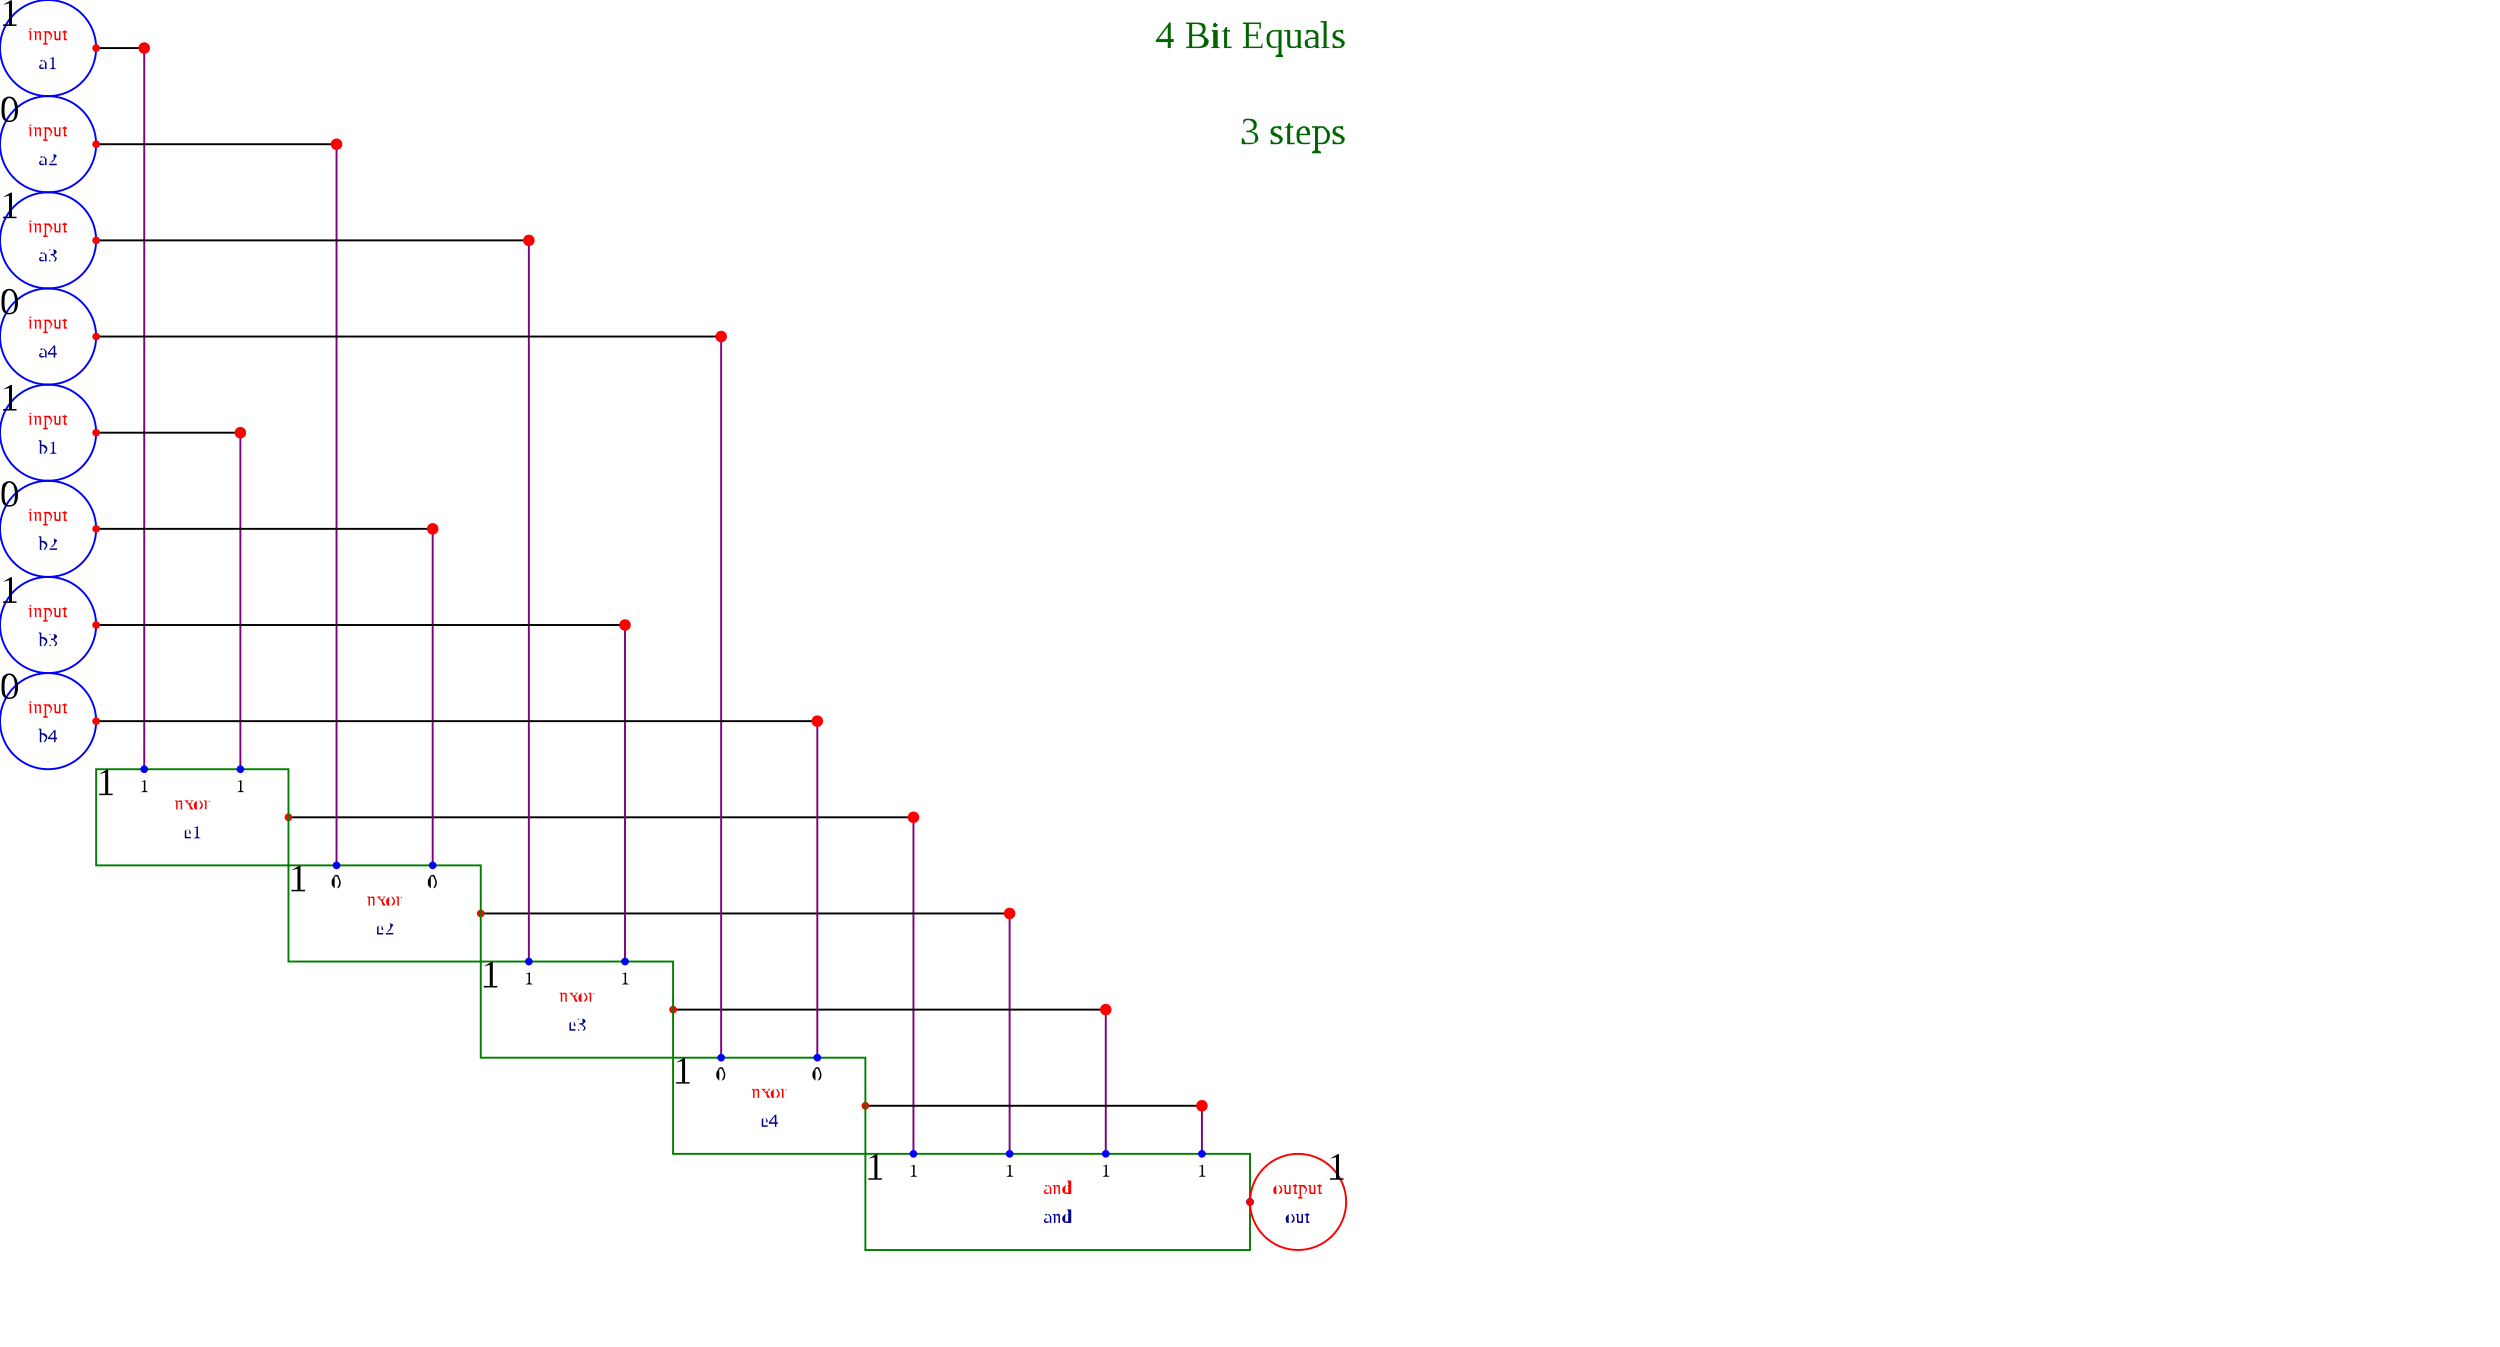
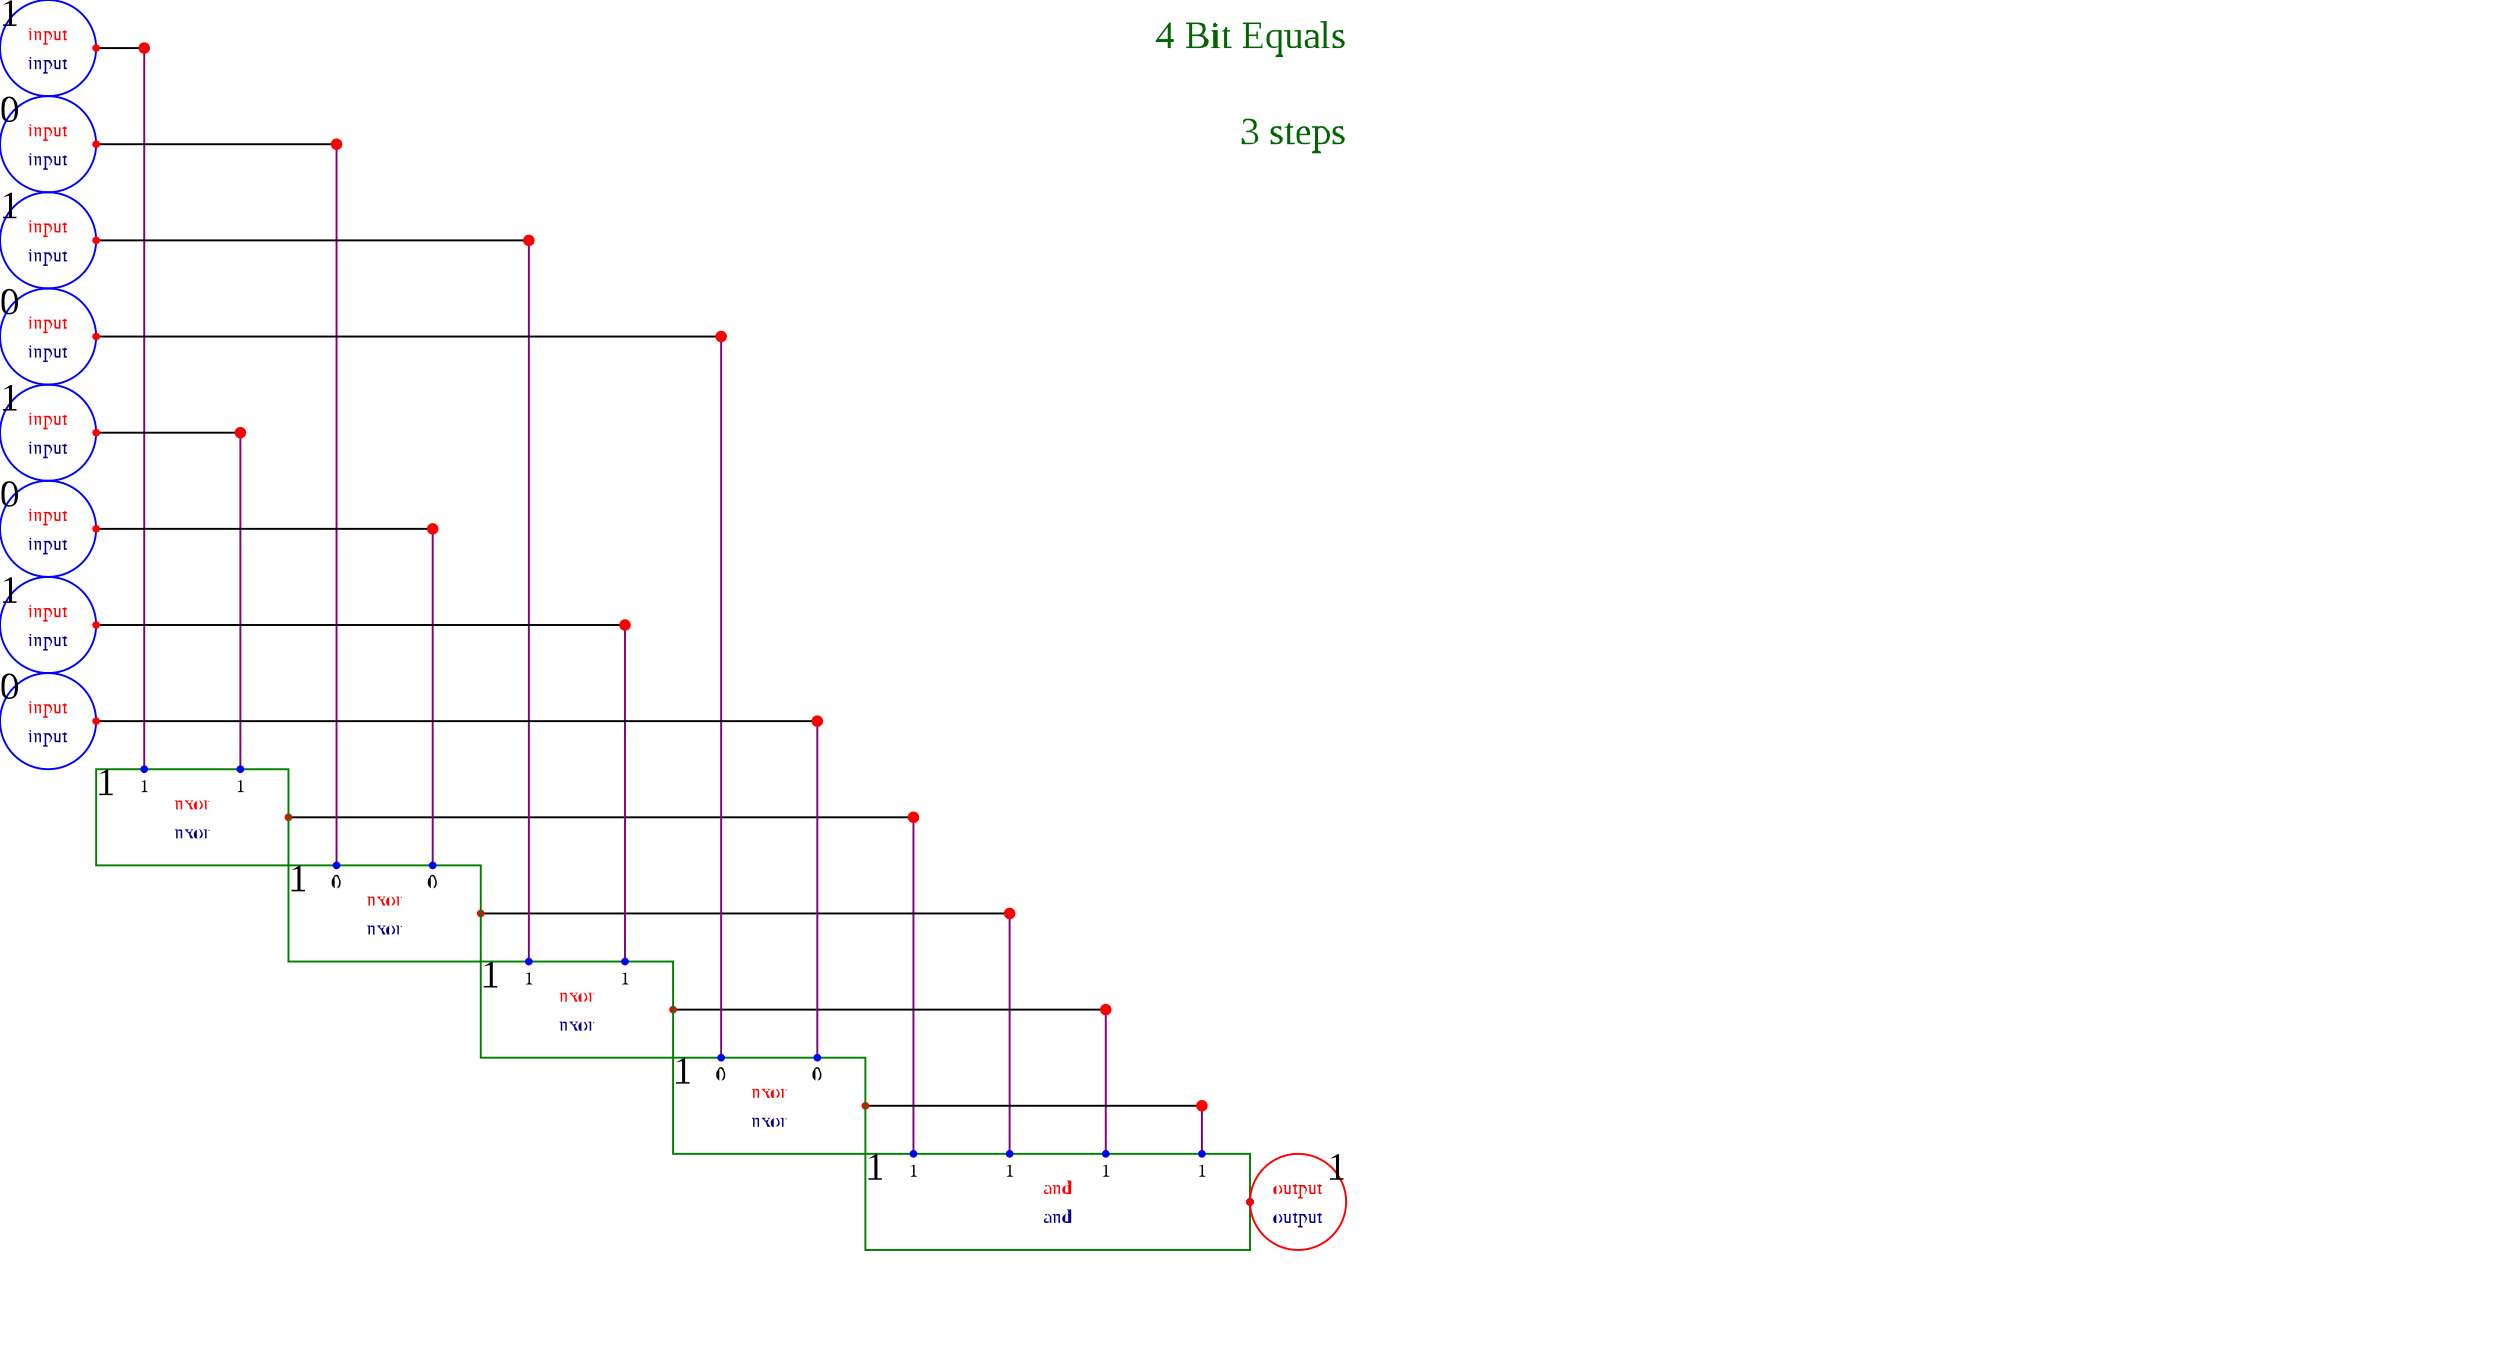
<svg xmlns="http://www.w3.org/2000/svg" height="100%" viewBox="0 0 26 14" width="100%">
  <text fill="darkGreen" font-size="0.4" stroke-width="0.04" text-anchor="end" x="14" y="0.5">4 Bit Equals</text>
  <text fill="darkGreen" font-size="0.4" stroke-width="0.04" text-anchor="end" x="14" y="1.5">3 steps</text>
  <circle cx="0.5" cy="0.5" fill="transparent" font-size="0.2" r="0.5" stroke="blue" stroke-width="0.02" />
  <text dominant-baseline="hanging" fill="black" font-size="0.4" stroke-width="0.04" text-anchor="start" x="0" y="0">1</text>
  <text dominant-baseline="auto" fill="red" font-size="0.2" stroke-width="0.02" text-anchor="middle" x="0.5" y="0.417">input</text>
-   <text dominant-baseline="hanging" fill="darkblue" font-size="0.2" stroke-width="0.02" text-anchor="middle" x="0.5" y="0.583">a1</text>
+   <text dominant-baseline="hanging" fill="darkblue" font-size="0.2" stroke-width="0.02" text-anchor="middle" x="0.5" y="0.583">input</text>
  <circle cx="0.5" cy="1.5" fill="transparent" font-size="0.2" r="0.5" stroke="blue" stroke-width="0.02" />
  <text dominant-baseline="hanging" fill="black" font-size="0.4" stroke-width="0.04" text-anchor="start" x="0" y="1">0</text>
  <text dominant-baseline="auto" fill="red" font-size="0.2" stroke-width="0.02" text-anchor="middle" x="0.5" y="1.417">input</text>
-   <text dominant-baseline="hanging" fill="darkblue" font-size="0.2" stroke-width="0.02" text-anchor="middle" x="0.5" y="1.583">a2</text>
+   <text dominant-baseline="hanging" fill="darkblue" font-size="0.2" stroke-width="0.02" text-anchor="middle" x="0.5" y="1.583">input</text>
  <circle cx="0.5" cy="2.5" fill="transparent" font-size="0.2" r="0.5" stroke="blue" stroke-width="0.02" />
  <text dominant-baseline="hanging" fill="black" font-size="0.4" stroke-width="0.04" text-anchor="start" x="0" y="2">1</text>
  <text dominant-baseline="auto" fill="red" font-size="0.2" stroke-width="0.02" text-anchor="middle" x="0.5" y="2.417">input</text>
-   <text dominant-baseline="hanging" fill="darkblue" font-size="0.2" stroke-width="0.02" text-anchor="middle" x="0.5" y="2.583">a3</text>
+   <text dominant-baseline="hanging" fill="darkblue" font-size="0.2" stroke-width="0.02" text-anchor="middle" x="0.5" y="2.583">input</text>
  <circle cx="0.5" cy="3.5" fill="transparent" font-size="0.2" r="0.5" stroke="blue" stroke-width="0.02" />
  <text dominant-baseline="hanging" fill="black" font-size="0.4" stroke-width="0.04" text-anchor="start" x="0" y="3">0</text>
  <text dominant-baseline="auto" fill="red" font-size="0.2" stroke-width="0.02" text-anchor="middle" x="0.5" y="3.417">input</text>
-   <text dominant-baseline="hanging" fill="darkblue" font-size="0.2" stroke-width="0.02" text-anchor="middle" x="0.5" y="3.583">a4</text>
+   <text dominant-baseline="hanging" fill="darkblue" font-size="0.2" stroke-width="0.02" text-anchor="middle" x="0.5" y="3.583">input</text>
  <rect fill="transparent" font-size="0.2" height="1" stroke="green" stroke-width="0.02" width="4" x="9" y="12" />
  <text dominant-baseline="hanging" fill="black" font-size="0.4" stroke-width="0.04" text-anchor="start" x="9" y="12">1</text>
  <text dominant-baseline="auto" fill="red" font-size="0.2" stroke-width="0.02" text-anchor="middle" x="11" y="12.417">and</text>
  <text dominant-baseline="hanging" fill="darkblue" font-size="0.2" stroke-width="0.02" text-anchor="middle" x="11" y="12.583">and</text>
  <line font-size="0.2" stroke="black" stroke-width="0.02" x1="3" x2="9.5" y1="8.5" y2="8.5" />
  <line font-size="0.2" stroke="purple" stroke-width="0.02" x1="9.5" x2="9.5" y1="8.5" y2="12" />
  <circle cx="9.5" cy="8.5" fill="red" font-size="0.2" r="0.06" stroke-width="0.02" />
  <circle cx="9.5" cy="12" fill="blue" font-size="0.2" r="0.04" stroke-width="0.02" />
  <circle cx="3" cy="8.5" fill="red" font-size="0.2" r="0.04" stroke-width="0.02" />
  <text dominant-baseline="hanging" fill="black" font-size="0.2" stroke-width="0.02" text-anchor="middle" x="9.5" y="12.1">1</text>
  <line font-size="0.2" stroke="black" stroke-width="0.02" x1="5" x2="10.5" y1="9.5" y2="9.5" />
  <line font-size="0.2" stroke="purple" stroke-width="0.02" x1="10.5" x2="10.5" y1="9.5" y2="12" />
  <circle cx="10.5" cy="9.5" fill="red" font-size="0.2" r="0.06" stroke-width="0.02" />
  <circle cx="10.5" cy="12" fill="blue" font-size="0.2" r="0.04" stroke-width="0.02" />
  <circle cx="5" cy="9.5" fill="red" font-size="0.2" r="0.04" stroke-width="0.02" />
  <text dominant-baseline="hanging" fill="black" font-size="0.2" stroke-width="0.02" text-anchor="middle" x="10.5" y="12.1">1</text>
  <line font-size="0.2" stroke="black" stroke-width="0.02" x1="7" x2="11.5" y1="10.5" y2="10.5" />
  <line font-size="0.2" stroke="purple" stroke-width="0.02" x1="11.5" x2="11.5" y1="10.5" y2="12" />
  <circle cx="11.5" cy="10.5" fill="red" font-size="0.2" r="0.06" stroke-width="0.02" />
  <circle cx="11.5" cy="12" fill="blue" font-size="0.2" r="0.04" stroke-width="0.02" />
  <circle cx="7" cy="10.5" fill="red" font-size="0.2" r="0.04" stroke-width="0.02" />
  <text dominant-baseline="hanging" fill="black" font-size="0.2" stroke-width="0.02" text-anchor="middle" x="11.5" y="12.1">1</text>
  <line font-size="0.2" stroke="black" stroke-width="0.02" x1="9" x2="12.5" y1="11.5" y2="11.5" />
  <line font-size="0.2" stroke="purple" stroke-width="0.02" x1="12.5" x2="12.5" y1="11.5" y2="12" />
  <circle cx="12.5" cy="11.5" fill="red" font-size="0.2" r="0.06" stroke-width="0.02" />
  <circle cx="12.5" cy="12" fill="blue" font-size="0.2" r="0.04" stroke-width="0.02" />
  <circle cx="9" cy="11.5" fill="red" font-size="0.2" r="0.04" stroke-width="0.02" />
  <text dominant-baseline="hanging" fill="black" font-size="0.2" stroke-width="0.02" text-anchor="middle" x="12.5" y="12.1">1</text>
  <circle cx="0.5" cy="4.5" fill="transparent" font-size="0.2" r="0.5" stroke="blue" stroke-width="0.02" />
  <text dominant-baseline="hanging" fill="black" font-size="0.4" stroke-width="0.04" text-anchor="start" x="0" y="4">1</text>
  <text dominant-baseline="auto" fill="red" font-size="0.2" stroke-width="0.02" text-anchor="middle" x="0.5" y="4.417">input</text>
-   <text dominant-baseline="hanging" fill="darkblue" font-size="0.2" stroke-width="0.02" text-anchor="middle" x="0.5" y="4.583">b1</text>
+   <text dominant-baseline="hanging" fill="darkblue" font-size="0.2" stroke-width="0.02" text-anchor="middle" x="0.5" y="4.583">input</text>
  <circle cx="0.5" cy="5.5" fill="transparent" font-size="0.2" r="0.5" stroke="blue" stroke-width="0.02" />
  <text dominant-baseline="hanging" fill="black" font-size="0.4" stroke-width="0.04" text-anchor="start" x="0" y="5">0</text>
  <text dominant-baseline="auto" fill="red" font-size="0.2" stroke-width="0.02" text-anchor="middle" x="0.5" y="5.417">input</text>
-   <text dominant-baseline="hanging" fill="darkblue" font-size="0.2" stroke-width="0.02" text-anchor="middle" x="0.5" y="5.583">b2</text>
+   <text dominant-baseline="hanging" fill="darkblue" font-size="0.2" stroke-width="0.02" text-anchor="middle" x="0.5" y="5.583">input</text>
  <circle cx="0.5" cy="6.5" fill="transparent" font-size="0.2" r="0.5" stroke="blue" stroke-width="0.02" />
  <text dominant-baseline="hanging" fill="black" font-size="0.4" stroke-width="0.04" text-anchor="start" x="0" y="6">1</text>
  <text dominant-baseline="auto" fill="red" font-size="0.2" stroke-width="0.02" text-anchor="middle" x="0.5" y="6.417">input</text>
-   <text dominant-baseline="hanging" fill="darkblue" font-size="0.2" stroke-width="0.02" text-anchor="middle" x="0.5" y="6.583">b3</text>
+   <text dominant-baseline="hanging" fill="darkblue" font-size="0.2" stroke-width="0.02" text-anchor="middle" x="0.5" y="6.583">input</text>
  <circle cx="0.5" cy="7.5" fill="transparent" font-size="0.2" r="0.5" stroke="blue" stroke-width="0.02" />
  <text dominant-baseline="hanging" fill="black" font-size="0.4" stroke-width="0.04" text-anchor="start" x="0" y="7">0</text>
  <text dominant-baseline="auto" fill="red" font-size="0.2" stroke-width="0.02" text-anchor="middle" x="0.5" y="7.417">input</text>
-   <text dominant-baseline="hanging" fill="darkblue" font-size="0.2" stroke-width="0.02" text-anchor="middle" x="0.5" y="7.583">b4</text>
+   <text dominant-baseline="hanging" fill="darkblue" font-size="0.2" stroke-width="0.02" text-anchor="middle" x="0.5" y="7.583">input</text>
  <rect fill="transparent" font-size="0.2" height="1" stroke="green" stroke-width="0.02" width="2" x="1" y="8" />
  <text dominant-baseline="hanging" fill="black" font-size="0.4" stroke-width="0.04" text-anchor="start" x="1" y="8">1</text>
  <text dominant-baseline="auto" fill="red" font-size="0.2" stroke-width="0.02" text-anchor="middle" x="2" y="8.417">nxor</text>
-   <text dominant-baseline="hanging" fill="darkblue" font-size="0.2" stroke-width="0.02" text-anchor="middle" x="2" y="8.583">e1</text>
+   <text dominant-baseline="hanging" fill="darkblue" font-size="0.2" stroke-width="0.02" text-anchor="middle" x="2" y="8.583">nxor</text>
  <line font-size="0.2" stroke="black" stroke-width="0.02" x1="1" x2="1.5" y1="0.5" y2="0.5" />
  <line font-size="0.2" stroke="purple" stroke-width="0.02" x1="1.5" x2="1.5" y1="0.5" y2="8" />
  <circle cx="1.5" cy="0.5" fill="red" font-size="0.2" r="0.06" stroke-width="0.02" />
  <circle cx="1.5" cy="8" fill="blue" font-size="0.2" r="0.04" stroke-width="0.02" />
  <circle cx="1" cy="0.5" fill="red" font-size="0.2" r="0.04" stroke-width="0.02" />
  <text dominant-baseline="hanging" fill="black" font-size="0.2" stroke-width="0.02" text-anchor="middle" x="1.5" y="8.1">1</text>
  <line font-size="0.2" stroke="black" stroke-width="0.02" x1="1" x2="2.5" y1="4.5" y2="4.5" />
  <line font-size="0.2" stroke="purple" stroke-width="0.02" x1="2.5" x2="2.5" y1="4.5" y2="8" />
  <circle cx="2.5" cy="4.5" fill="red" font-size="0.2" r="0.06" stroke-width="0.02" />
  <circle cx="2.5" cy="8" fill="blue" font-size="0.2" r="0.04" stroke-width="0.02" />
  <circle cx="1" cy="4.5" fill="red" font-size="0.2" r="0.04" stroke-width="0.02" />
  <text dominant-baseline="hanging" fill="black" font-size="0.2" stroke-width="0.02" text-anchor="middle" x="2.5" y="8.1">1</text>
  <rect fill="transparent" font-size="0.2" height="1" stroke="green" stroke-width="0.02" width="2" x="3" y="9" />
  <text dominant-baseline="hanging" fill="black" font-size="0.4" stroke-width="0.04" text-anchor="start" x="3" y="9">1</text>
  <text dominant-baseline="auto" fill="red" font-size="0.2" stroke-width="0.02" text-anchor="middle" x="4" y="9.417">nxor</text>
-   <text dominant-baseline="hanging" fill="darkblue" font-size="0.2" stroke-width="0.02" text-anchor="middle" x="4" y="9.583">e2</text>
+   <text dominant-baseline="hanging" fill="darkblue" font-size="0.2" stroke-width="0.02" text-anchor="middle" x="4" y="9.583">nxor</text>
  <line font-size="0.2" stroke="black" stroke-width="0.02" x1="1" x2="3.5" y1="1.5" y2="1.5" />
  <line font-size="0.2" stroke="purple" stroke-width="0.02" x1="3.5" x2="3.5" y1="1.5" y2="9" />
  <circle cx="3.5" cy="1.5" fill="red" font-size="0.2" r="0.06" stroke-width="0.02" />
  <circle cx="3.5" cy="9" fill="blue" font-size="0.2" r="0.04" stroke-width="0.02" />
  <circle cx="1" cy="1.5" fill="red" font-size="0.2" r="0.04" stroke-width="0.02" />
  <text dominant-baseline="hanging" fill="black" font-size="0.2" stroke-width="0.02" text-anchor="middle" x="3.5" y="9.1">0</text>
  <line font-size="0.2" stroke="black" stroke-width="0.02" x1="1" x2="4.5" y1="5.5" y2="5.5" />
  <line font-size="0.2" stroke="purple" stroke-width="0.02" x1="4.5" x2="4.5" y1="5.5" y2="9" />
  <circle cx="4.5" cy="5.5" fill="red" font-size="0.2" r="0.06" stroke-width="0.02" />
  <circle cx="4.5" cy="9" fill="blue" font-size="0.2" r="0.04" stroke-width="0.02" />
  <circle cx="1" cy="5.5" fill="red" font-size="0.2" r="0.04" stroke-width="0.02" />
  <text dominant-baseline="hanging" fill="black" font-size="0.2" stroke-width="0.02" text-anchor="middle" x="4.5" y="9.1">0</text>
  <rect fill="transparent" font-size="0.2" height="1" stroke="green" stroke-width="0.02" width="2" x="5" y="10" />
  <text dominant-baseline="hanging" fill="black" font-size="0.4" stroke-width="0.04" text-anchor="start" x="5" y="10">1</text>
  <text dominant-baseline="auto" fill="red" font-size="0.2" stroke-width="0.02" text-anchor="middle" x="6" y="10.417">nxor</text>
-   <text dominant-baseline="hanging" fill="darkblue" font-size="0.2" stroke-width="0.02" text-anchor="middle" x="6" y="10.583">e3</text>
+   <text dominant-baseline="hanging" fill="darkblue" font-size="0.2" stroke-width="0.02" text-anchor="middle" x="6" y="10.583">nxor</text>
  <line font-size="0.2" stroke="black" stroke-width="0.02" x1="1" x2="5.5" y1="2.5" y2="2.5" />
  <line font-size="0.2" stroke="purple" stroke-width="0.02" x1="5.5" x2="5.5" y1="2.5" y2="10" />
  <circle cx="5.5" cy="2.5" fill="red" font-size="0.2" r="0.06" stroke-width="0.02" />
  <circle cx="5.5" cy="10" fill="blue" font-size="0.2" r="0.04" stroke-width="0.02" />
  <circle cx="1" cy="2.5" fill="red" font-size="0.2" r="0.04" stroke-width="0.02" />
  <text dominant-baseline="hanging" fill="black" font-size="0.2" stroke-width="0.02" text-anchor="middle" x="5.5" y="10.1">1</text>
  <line font-size="0.2" stroke="black" stroke-width="0.02" x1="1" x2="6.5" y1="6.5" y2="6.5" />
  <line font-size="0.2" stroke="purple" stroke-width="0.02" x1="6.5" x2="6.5" y1="6.5" y2="10" />
  <circle cx="6.5" cy="6.5" fill="red" font-size="0.2" r="0.06" stroke-width="0.02" />
  <circle cx="6.5" cy="10" fill="blue" font-size="0.2" r="0.04" stroke-width="0.02" />
  <circle cx="1" cy="6.5" fill="red" font-size="0.2" r="0.04" stroke-width="0.02" />
  <text dominant-baseline="hanging" fill="black" font-size="0.2" stroke-width="0.02" text-anchor="middle" x="6.5" y="10.1">1</text>
  <rect fill="transparent" font-size="0.2" height="1" stroke="green" stroke-width="0.02" width="2" x="7" y="11" />
  <text dominant-baseline="hanging" fill="black" font-size="0.4" stroke-width="0.04" text-anchor="start" x="7" y="11">1</text>
  <text dominant-baseline="auto" fill="red" font-size="0.2" stroke-width="0.02" text-anchor="middle" x="8" y="11.417">nxor</text>
-   <text dominant-baseline="hanging" fill="darkblue" font-size="0.2" stroke-width="0.02" text-anchor="middle" x="8" y="11.583">e4</text>
+   <text dominant-baseline="hanging" fill="darkblue" font-size="0.2" stroke-width="0.02" text-anchor="middle" x="8" y="11.583">nxor</text>
  <line font-size="0.2" stroke="black" stroke-width="0.02" x1="1" x2="7.5" y1="3.5" y2="3.5" />
  <line font-size="0.2" stroke="purple" stroke-width="0.02" x1="7.5" x2="7.5" y1="3.5" y2="11" />
  <circle cx="7.5" cy="3.5" fill="red" font-size="0.2" r="0.06" stroke-width="0.02" />
  <circle cx="7.5" cy="11" fill="blue" font-size="0.2" r="0.04" stroke-width="0.02" />
  <circle cx="1" cy="3.5" fill="red" font-size="0.2" r="0.04" stroke-width="0.02" />
  <text dominant-baseline="hanging" fill="black" font-size="0.2" stroke-width="0.02" text-anchor="middle" x="7.5" y="11.1">0</text>
  <line font-size="0.2" stroke="black" stroke-width="0.02" x1="1" x2="8.5" y1="7.5" y2="7.5" />
  <line font-size="0.2" stroke="purple" stroke-width="0.02" x1="8.5" x2="8.5" y1="7.5" y2="11" />
  <circle cx="8.5" cy="7.5" fill="red" font-size="0.2" r="0.06" stroke-width="0.02" />
  <circle cx="8.5" cy="11" fill="blue" font-size="0.2" r="0.04" stroke-width="0.02" />
  <circle cx="1" cy="7.5" fill="red" font-size="0.2" r="0.04" stroke-width="0.02" />
  <text dominant-baseline="hanging" fill="black" font-size="0.2" stroke-width="0.02" text-anchor="middle" x="8.5" y="11.1">0</text>
  <circle cx="13.5" cy="12.5" fill="transparent" font-size="0.2" r="0.5" stroke="red" stroke-width="0.02" />
  <text dominant-baseline="hanging" fill="black" font-size="0.4" stroke-width="0.04" text-anchor="end" x="14" y="12">1</text>
  <text dominant-baseline="auto" fill="red" font-size="0.2" stroke-width="0.02" text-anchor="middle" x="13.5" y="12.417">output</text>
-   <text dominant-baseline="hanging" fill="darkblue" font-size="0.2" stroke-width="0.02" text-anchor="middle" x="13.5" y="12.583">out</text>
+   <text dominant-baseline="hanging" fill="darkblue" font-size="0.2" stroke-width="0.02" text-anchor="middle" x="13.5" y="12.583">output</text>
  <line font-size="0.2" stroke="black" stroke-width="0.02" x1="13" x2="13" y1="12.5" y2="12.5" />
  <circle cx="13" cy="12.5" fill="blue" font-size="0.2" r="0.04" stroke-width="0.02" />
  <circle cx="13" cy="12.5" fill="red" font-size="0.2" r="0.04" stroke-width="0.02" />
</svg>
